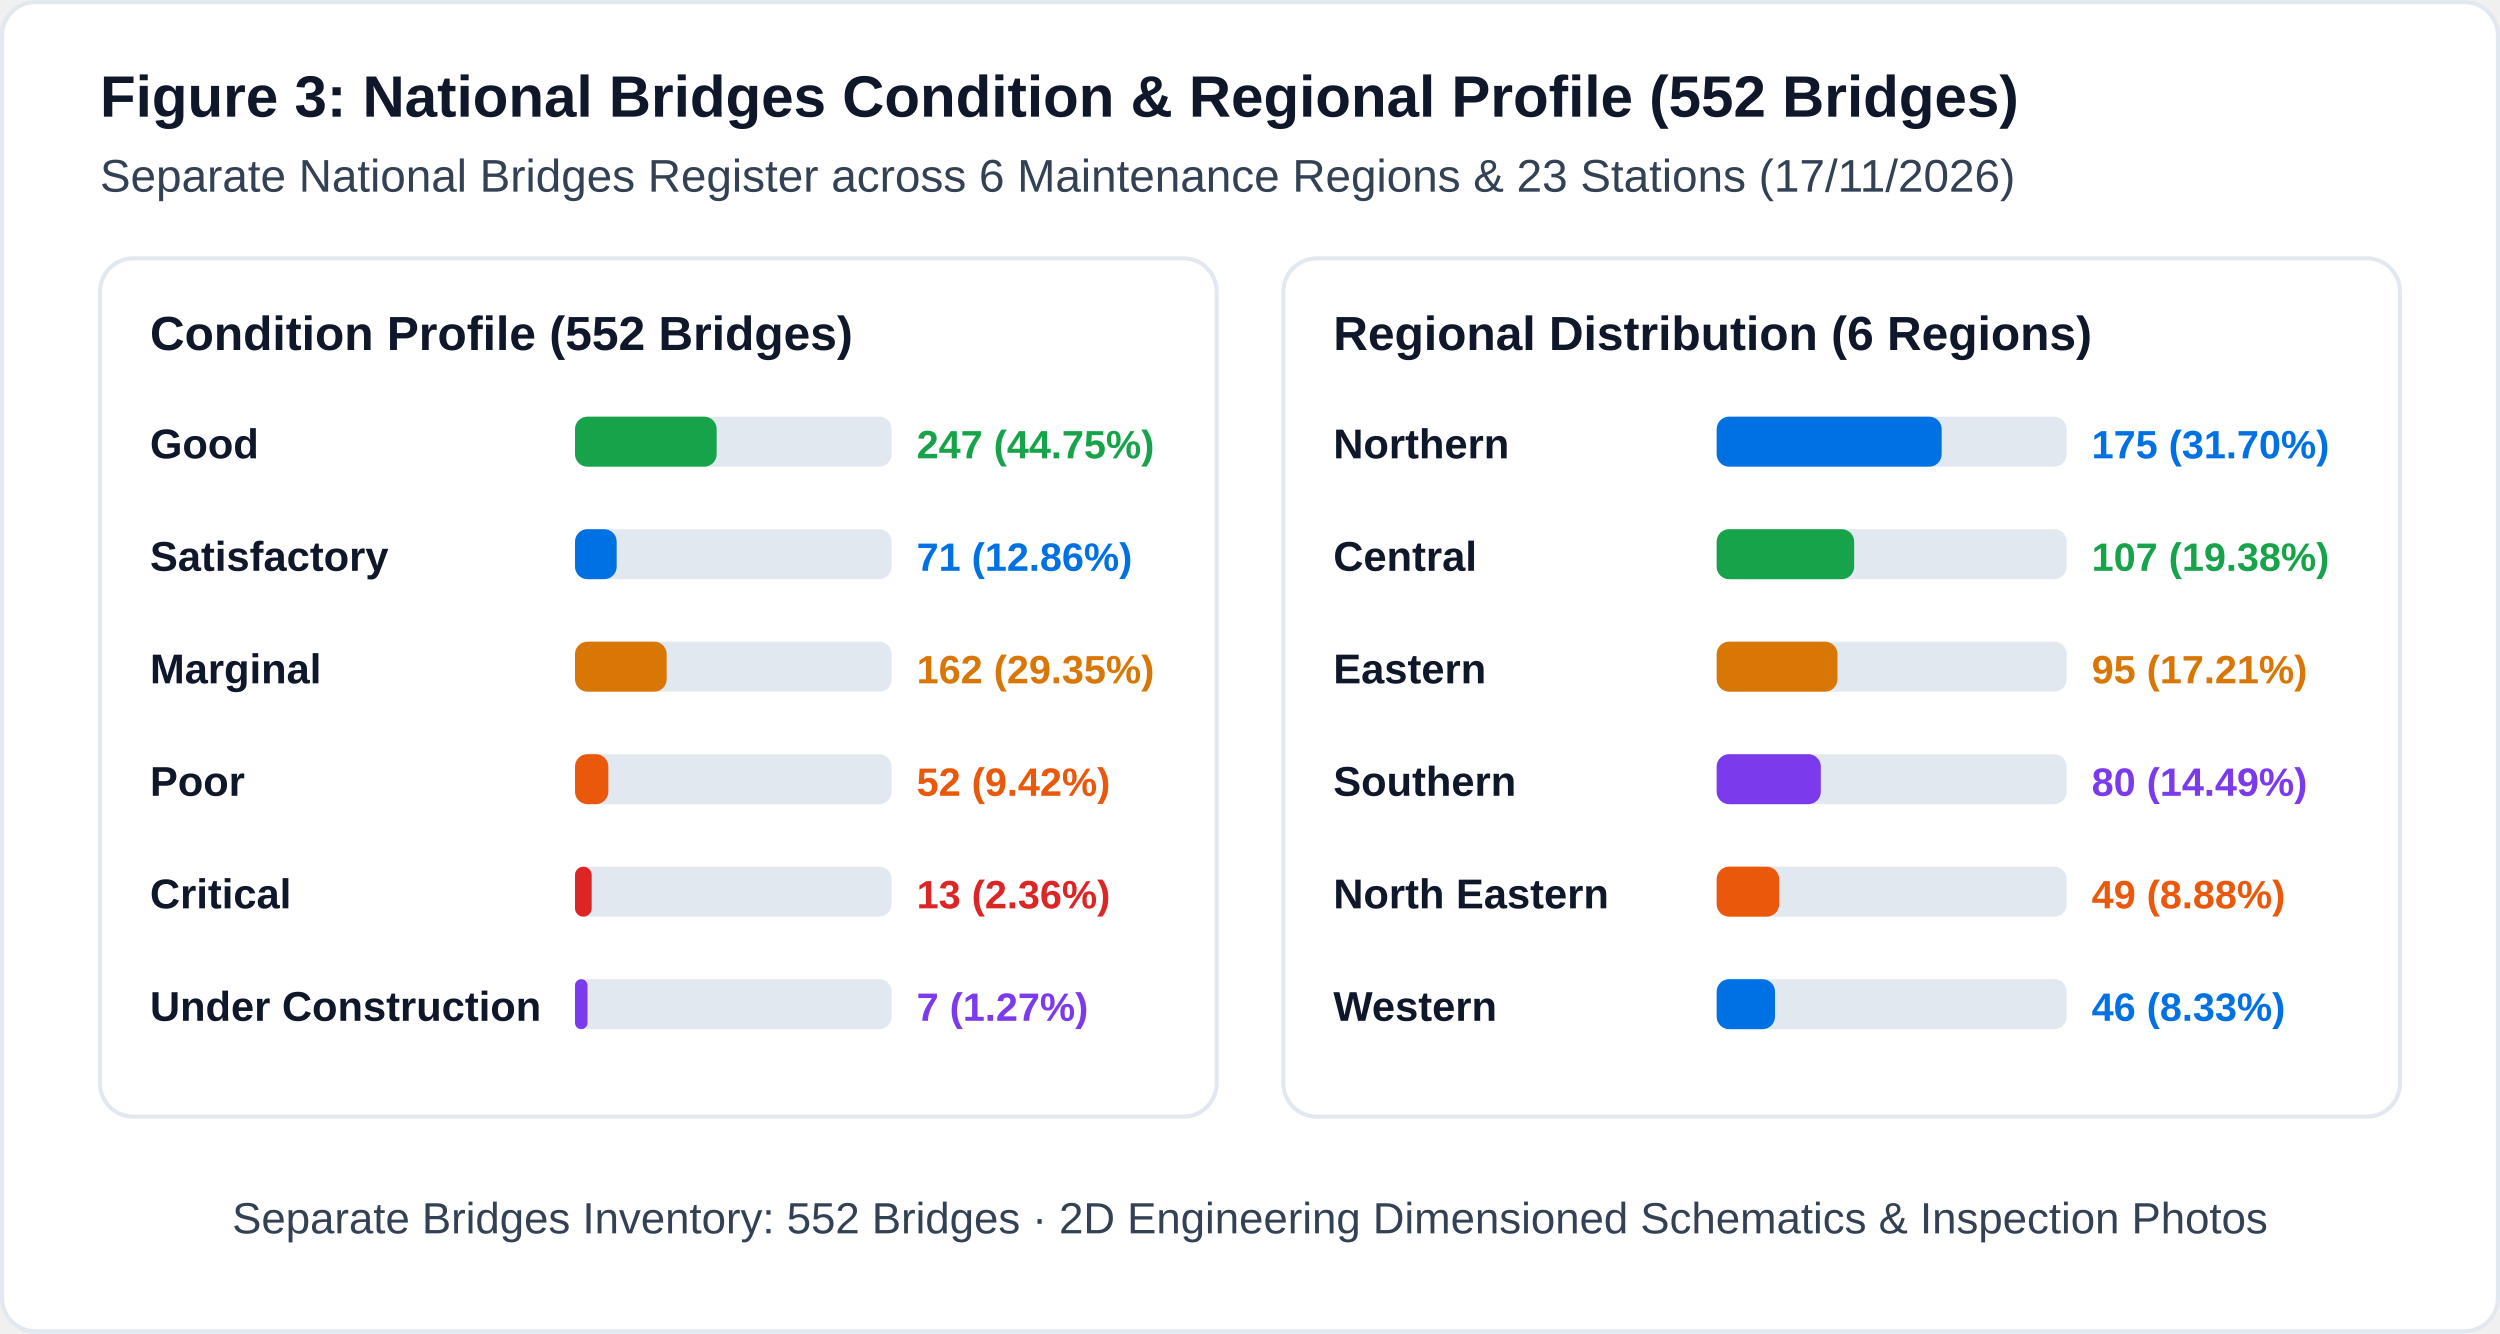
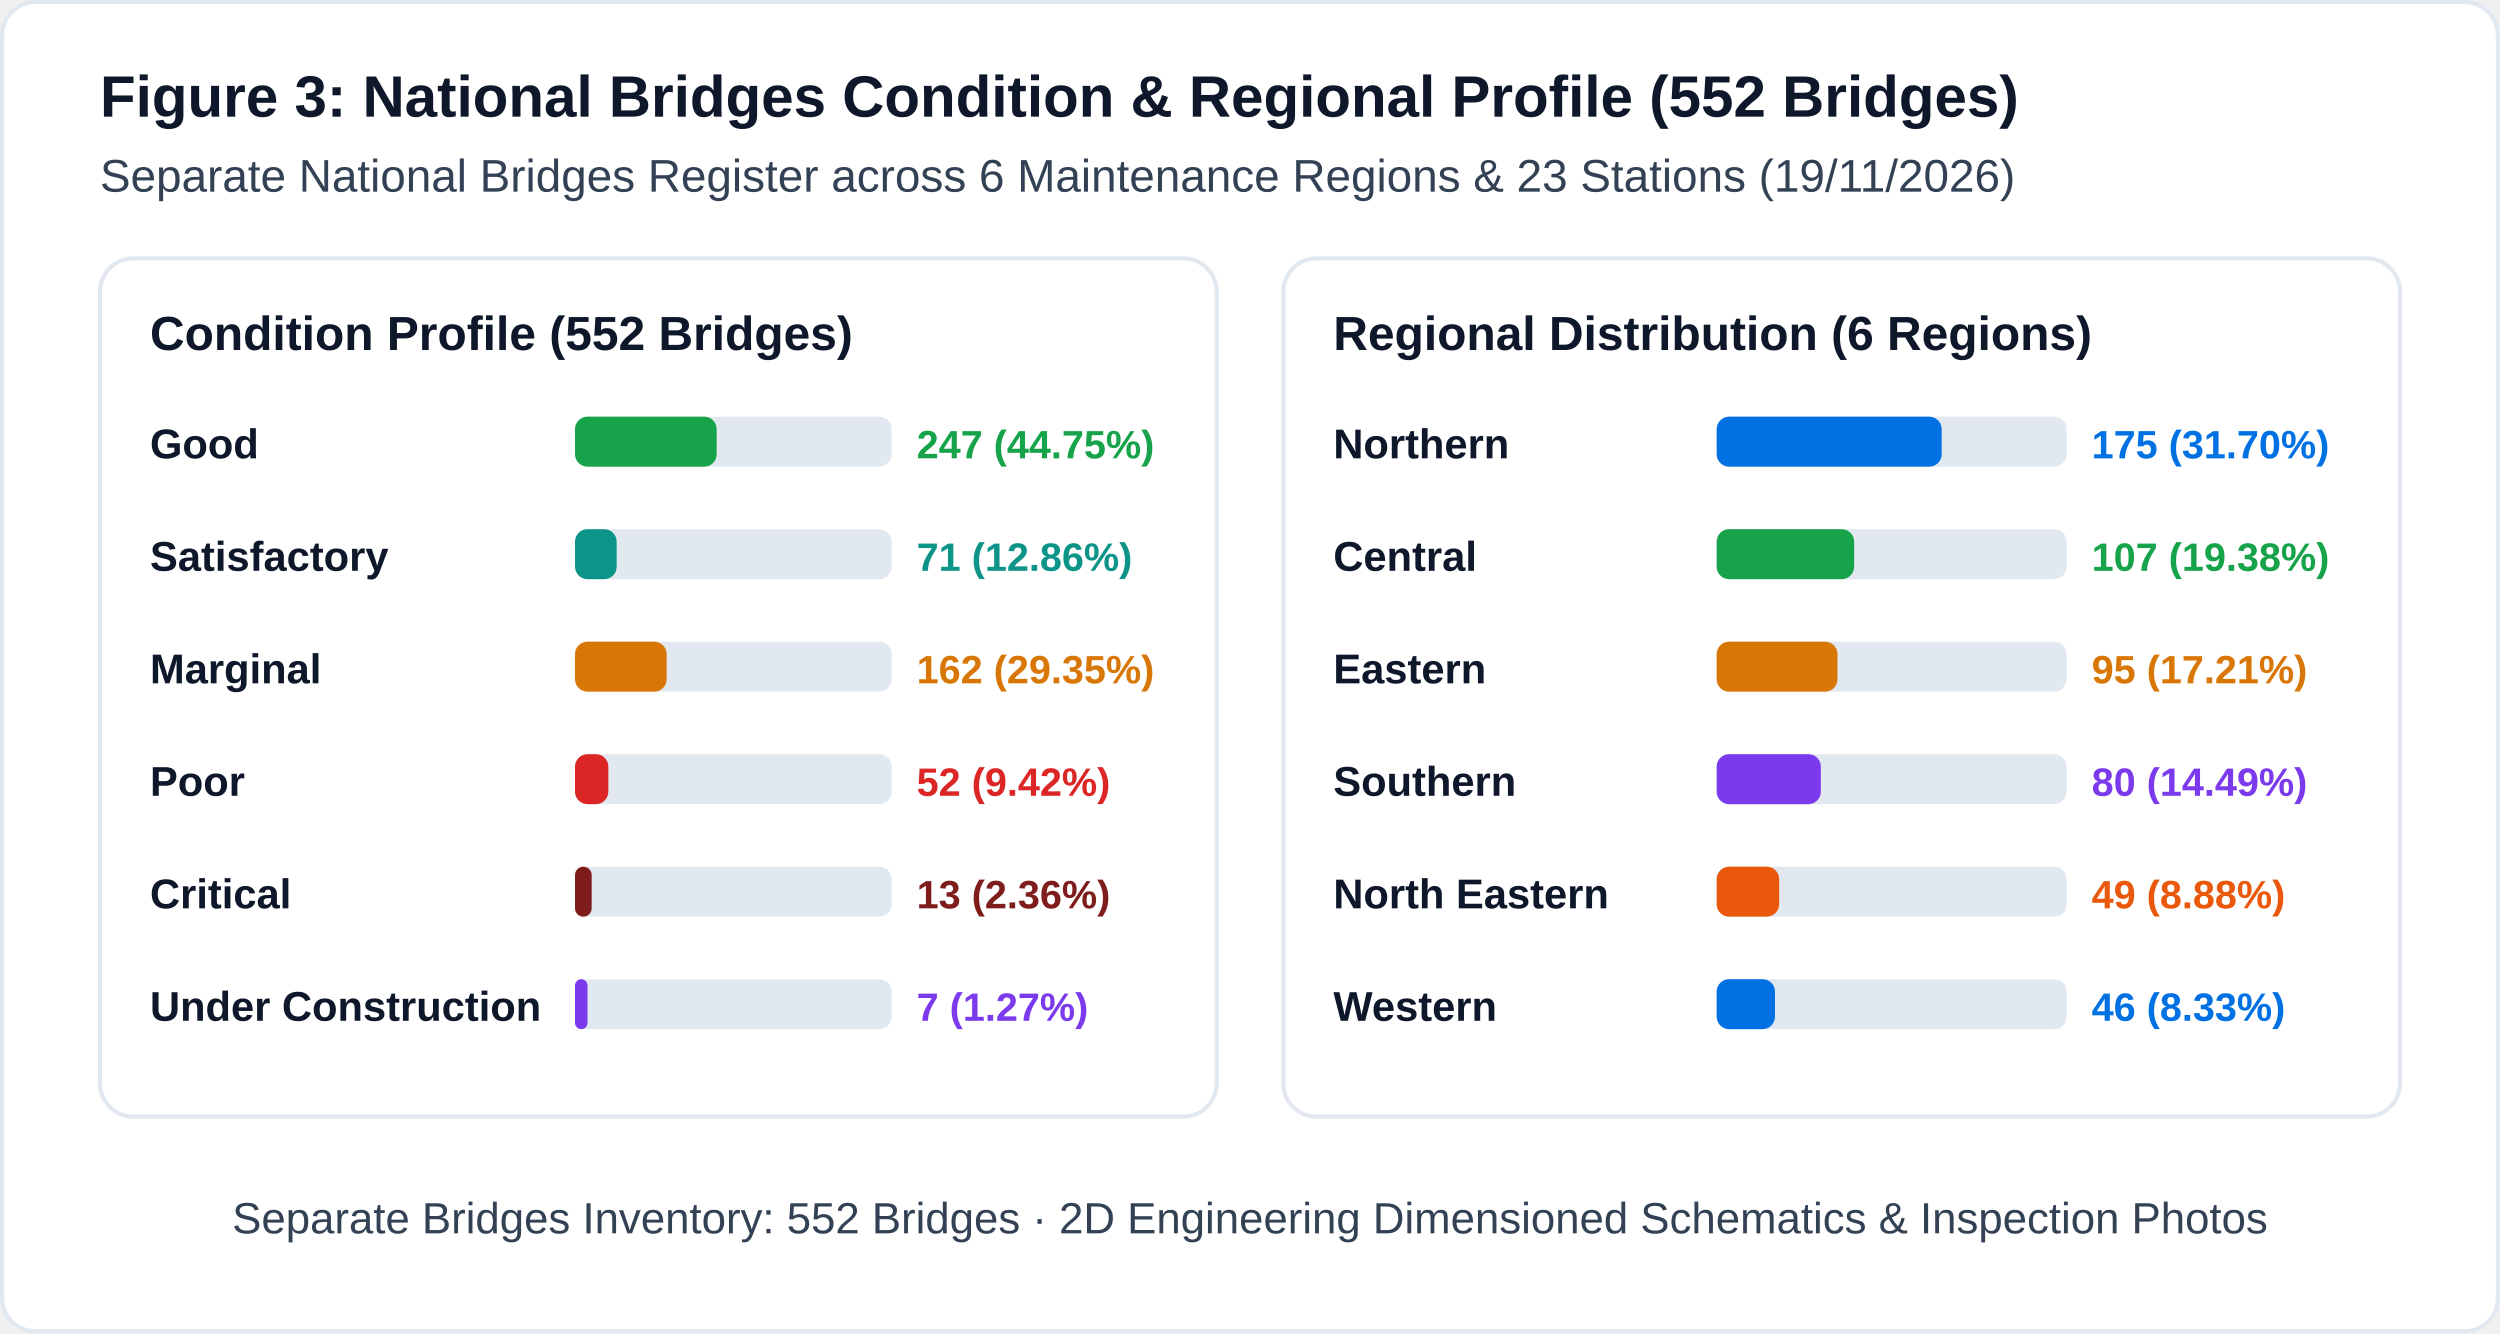
<svg xmlns="http://www.w3.org/2000/svg" viewBox="0 0 600 320" width="100%" height="100%">
  <rect x="0.5" y="0.5" width="599" height="319" fill="#FFFFFF" stroke="#E2E8F0" rx="8" />
  <text x="24" y="28" font-family="-apple-system, Arial, sans-serif" font-size="14" font-weight="700" fill="#0F172A">Figure 3: National Bridges Condition &amp; Regional Profile (552 Bridges)</text>
-   <text x="24" y="46" font-family="-apple-system, Arial, sans-serif" font-size="11" fill="#334155">Separate National Bridges Register across 6 Maintenance Regions &amp; 23 Stations (17/11/2026)</text>
+   <text x="24" y="46" font-family="-apple-system, Arial, sans-serif" font-size="11" fill="#334155">Separate National Bridges Register across 6 Maintenance Regions &amp; 23 Stations (19/11/2026)</text>
  <g transform="translate(24, 62)">
    <rect x="0" y="0" width="268" height="206" rx="8" fill="#FFFFFF" stroke="#E2E8F0" />
    <text x="12" y="22" font-family="-apple-system, Arial, sans-serif" font-size="11.5" font-weight="700" fill="#0F172A">Condition Profile (552 Bridges)</text>
    <text x="12" y="48" font-family="-apple-system, Arial, sans-serif" font-size="10" font-weight="600" fill="#0F172A">Good</text>
    <rect x="114" y="38" width="76" height="12" rx="3" fill="#E2E8F0" />
    <rect x="114" y="38" width="34" height="12" rx="3" fill="#16A34A" />
    <text x="196" y="48" font-family="-apple-system, Arial, sans-serif" font-size="9.5" font-weight="700" fill="#16A34A">247 (44.75%)</text>
    <text x="12" y="75" font-family="-apple-system, Arial, sans-serif" font-size="10" font-weight="600" fill="#0F172A">Satisfactory</text>
    <rect x="114" y="65" width="76" height="12" rx="3" fill="#E2E8F0" />
-     <rect x="114" y="65" width="10" height="12" rx="3" fill="#0071E3" />
-     <text x="196" y="75" font-family="-apple-system, Arial, sans-serif" font-size="9.5" font-weight="700" fill="#0071E3">71 (12.86%)</text>
+     <rect x="114" y="65" width="10" height="12" rx="3" fill="#0D9488" />
+     <text x="196" y="75" font-family="-apple-system, Arial, sans-serif" font-size="9.5" font-weight="700" fill="#0D9488">71 (12.86%)</text>
    <text x="12" y="102" font-family="-apple-system, Arial, sans-serif" font-size="10" font-weight="600" fill="#0F172A">Marginal</text>
    <rect x="114" y="92" width="76" height="12" rx="3" fill="#E2E8F0" />
    <rect x="114" y="92" width="22" height="12" rx="3" fill="#D97706" />
    <text x="196" y="102" font-family="-apple-system, Arial, sans-serif" font-size="9.5" font-weight="700" fill="#D97706">162 (29.35%)</text>
    <text x="12" y="129" font-family="-apple-system, Arial, sans-serif" font-size="10" font-weight="600" fill="#0F172A">Poor</text>
    <rect x="114" y="119" width="76" height="12" rx="3" fill="#E2E8F0" />
-     <rect x="114" y="119" width="8" height="12" rx="3" fill="#EA580C" />
-     <text x="196" y="129" font-family="-apple-system, Arial, sans-serif" font-size="9.5" font-weight="700" fill="#EA580C">52 (9.42%)</text>
+     <rect x="114" y="119" width="8" height="12" rx="3" fill="#DC2626" />
+     <text x="196" y="129" font-family="-apple-system, Arial, sans-serif" font-size="9.5" font-weight="700" fill="#DC2626">52 (9.42%)</text>
    <text x="12" y="156" font-family="-apple-system, Arial, sans-serif" font-size="10" font-weight="600" fill="#0F172A">Critical</text>
    <rect x="114" y="146" width="76" height="12" rx="3" fill="#E2E8F0" />
-     <rect x="114" y="146" width="4" height="12" rx="2" fill="#DC2626" />
-     <text x="196" y="156" font-family="-apple-system, Arial, sans-serif" font-size="9.5" font-weight="700" fill="#DC2626">13 (2.36%)</text>
+     <rect x="114" y="146" width="4" height="12" rx="2" fill="#7F1D1D" />
+     <text x="196" y="156" font-family="-apple-system, Arial, sans-serif" font-size="9.5" font-weight="700" fill="#7F1D1D">13 (2.36%)</text>
    <text x="12" y="183" font-family="-apple-system, Arial, sans-serif" font-size="10" font-weight="600" fill="#0F172A">Under Construction</text>
    <rect x="114" y="173" width="76" height="12" rx="3" fill="#E2E8F0" />
    <rect x="114" y="173" width="3" height="12" rx="1.5" fill="#7C3AED" />
    <text x="196" y="183" font-family="-apple-system, Arial, sans-serif" font-size="9.5" font-weight="700" fill="#7C3AED">7 (1.27%)</text>
  </g>
  <g transform="translate(308, 62)">
    <rect x="0" y="0" width="268" height="206" rx="8" fill="#FFFFFF" stroke="#E2E8F0" />
    <text x="12" y="22" font-family="-apple-system, Arial, sans-serif" font-size="11.5" font-weight="700" fill="#0F172A">Regional Distribution (6 Regions)</text>
    <text x="12" y="48" font-family="-apple-system, Arial, sans-serif" font-size="10" font-weight="600" fill="#0F172A">Northern</text>
    <rect x="104" y="38" width="84" height="12" rx="3" fill="#E2E8F0" />
    <rect x="104" y="38" width="54" height="12" rx="3" fill="#0071E3" />
    <text x="194" y="48" font-family="-apple-system, Arial, sans-serif" font-size="9.5" font-weight="700" fill="#0071E3">175 (31.70%)</text>
    <text x="12" y="75" font-family="-apple-system, Arial, sans-serif" font-size="10" font-weight="600" fill="#0F172A">Central</text>
    <rect x="104" y="65" width="84" height="12" rx="3" fill="#E2E8F0" />
    <rect x="104" y="65" width="33" height="12" rx="3" fill="#16A34A" />
    <text x="194" y="75" font-family="-apple-system, Arial, sans-serif" font-size="9.5" font-weight="700" fill="#16A34A">107 (19.38%)</text>
    <text x="12" y="102" font-family="-apple-system, Arial, sans-serif" font-size="10" font-weight="600" fill="#0F172A">Eastern</text>
    <rect x="104" y="92" width="84" height="12" rx="3" fill="#E2E8F0" />
    <rect x="104" y="92" width="29" height="12" rx="3" fill="#D97706" />
    <text x="194" y="102" font-family="-apple-system, Arial, sans-serif" font-size="9.5" font-weight="700" fill="#D97706">95 (17.21%)</text>
    <text x="12" y="129" font-family="-apple-system, Arial, sans-serif" font-size="10" font-weight="600" fill="#0F172A">Southern</text>
    <rect x="104" y="119" width="84" height="12" rx="3" fill="#E2E8F0" />
    <rect x="104" y="119" width="25" height="12" rx="3" fill="#7C3AED" />
    <text x="194" y="129" font-family="-apple-system, Arial, sans-serif" font-size="9.5" font-weight="700" fill="#7C3AED">80 (14.49%)</text>
    <text x="12" y="156" font-family="-apple-system, Arial, sans-serif" font-size="10" font-weight="600" fill="#0F172A">North Eastern</text>
    <rect x="104" y="146" width="84" height="12" rx="3" fill="#E2E8F0" />
    <rect x="104" y="146" width="15" height="12" rx="3" fill="#EA580C" />
    <text x="194" y="156" font-family="-apple-system, Arial, sans-serif" font-size="9.5" font-weight="700" fill="#EA580C">49 (8.88%)</text>
    <text x="12" y="183" font-family="-apple-system, Arial, sans-serif" font-size="10" font-weight="600" fill="#0F172A">Western</text>
    <rect x="104" y="173" width="84" height="12" rx="3" fill="#E2E8F0" />
    <rect x="104" y="173" width="14" height="12" rx="3" fill="#0071E3" />
    <text x="194" y="183" font-family="-apple-system, Arial, sans-serif" font-size="9.5" font-weight="700" fill="#0071E3">46 (8.33%)</text>
  </g>
  <text x="300" y="296" text-anchor="middle" font-family="-apple-system, Arial, sans-serif" font-size="10.5" fill="#334155">Separate Bridges Inventory: 552 Bridges · 2D Engineering Dimensioned Schematics &amp; Inspection Photos</text>
</svg>
